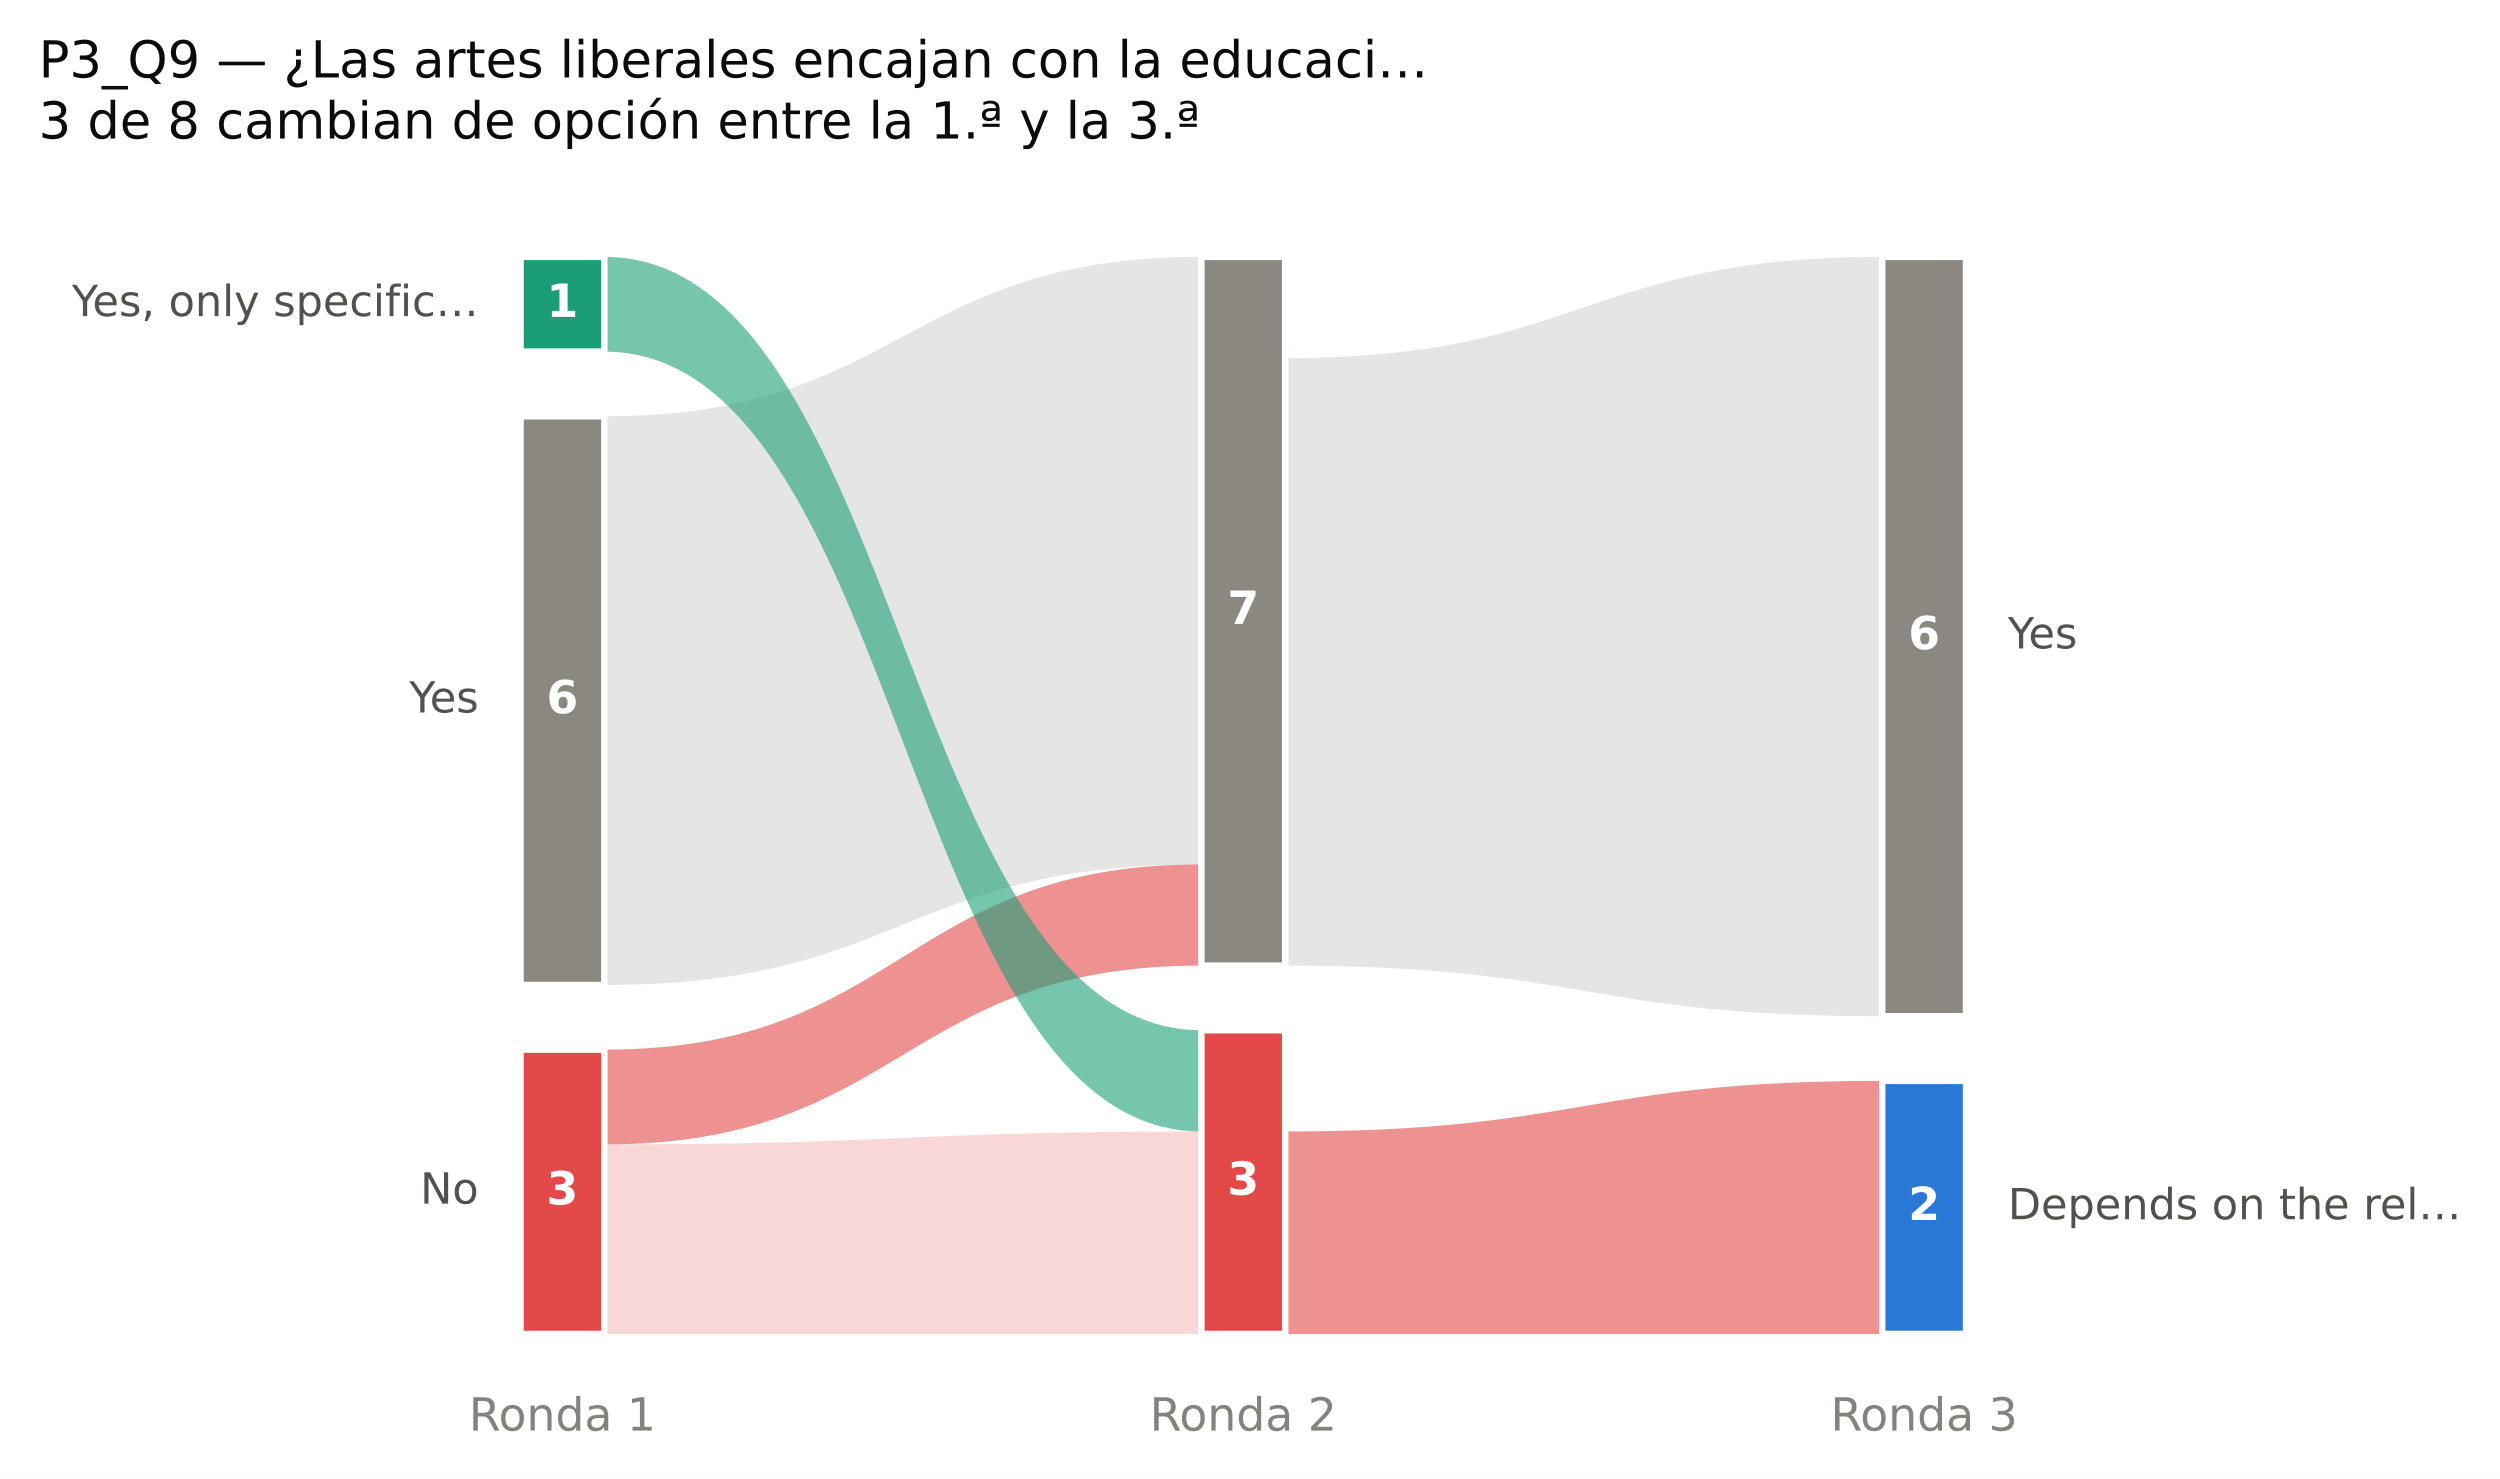
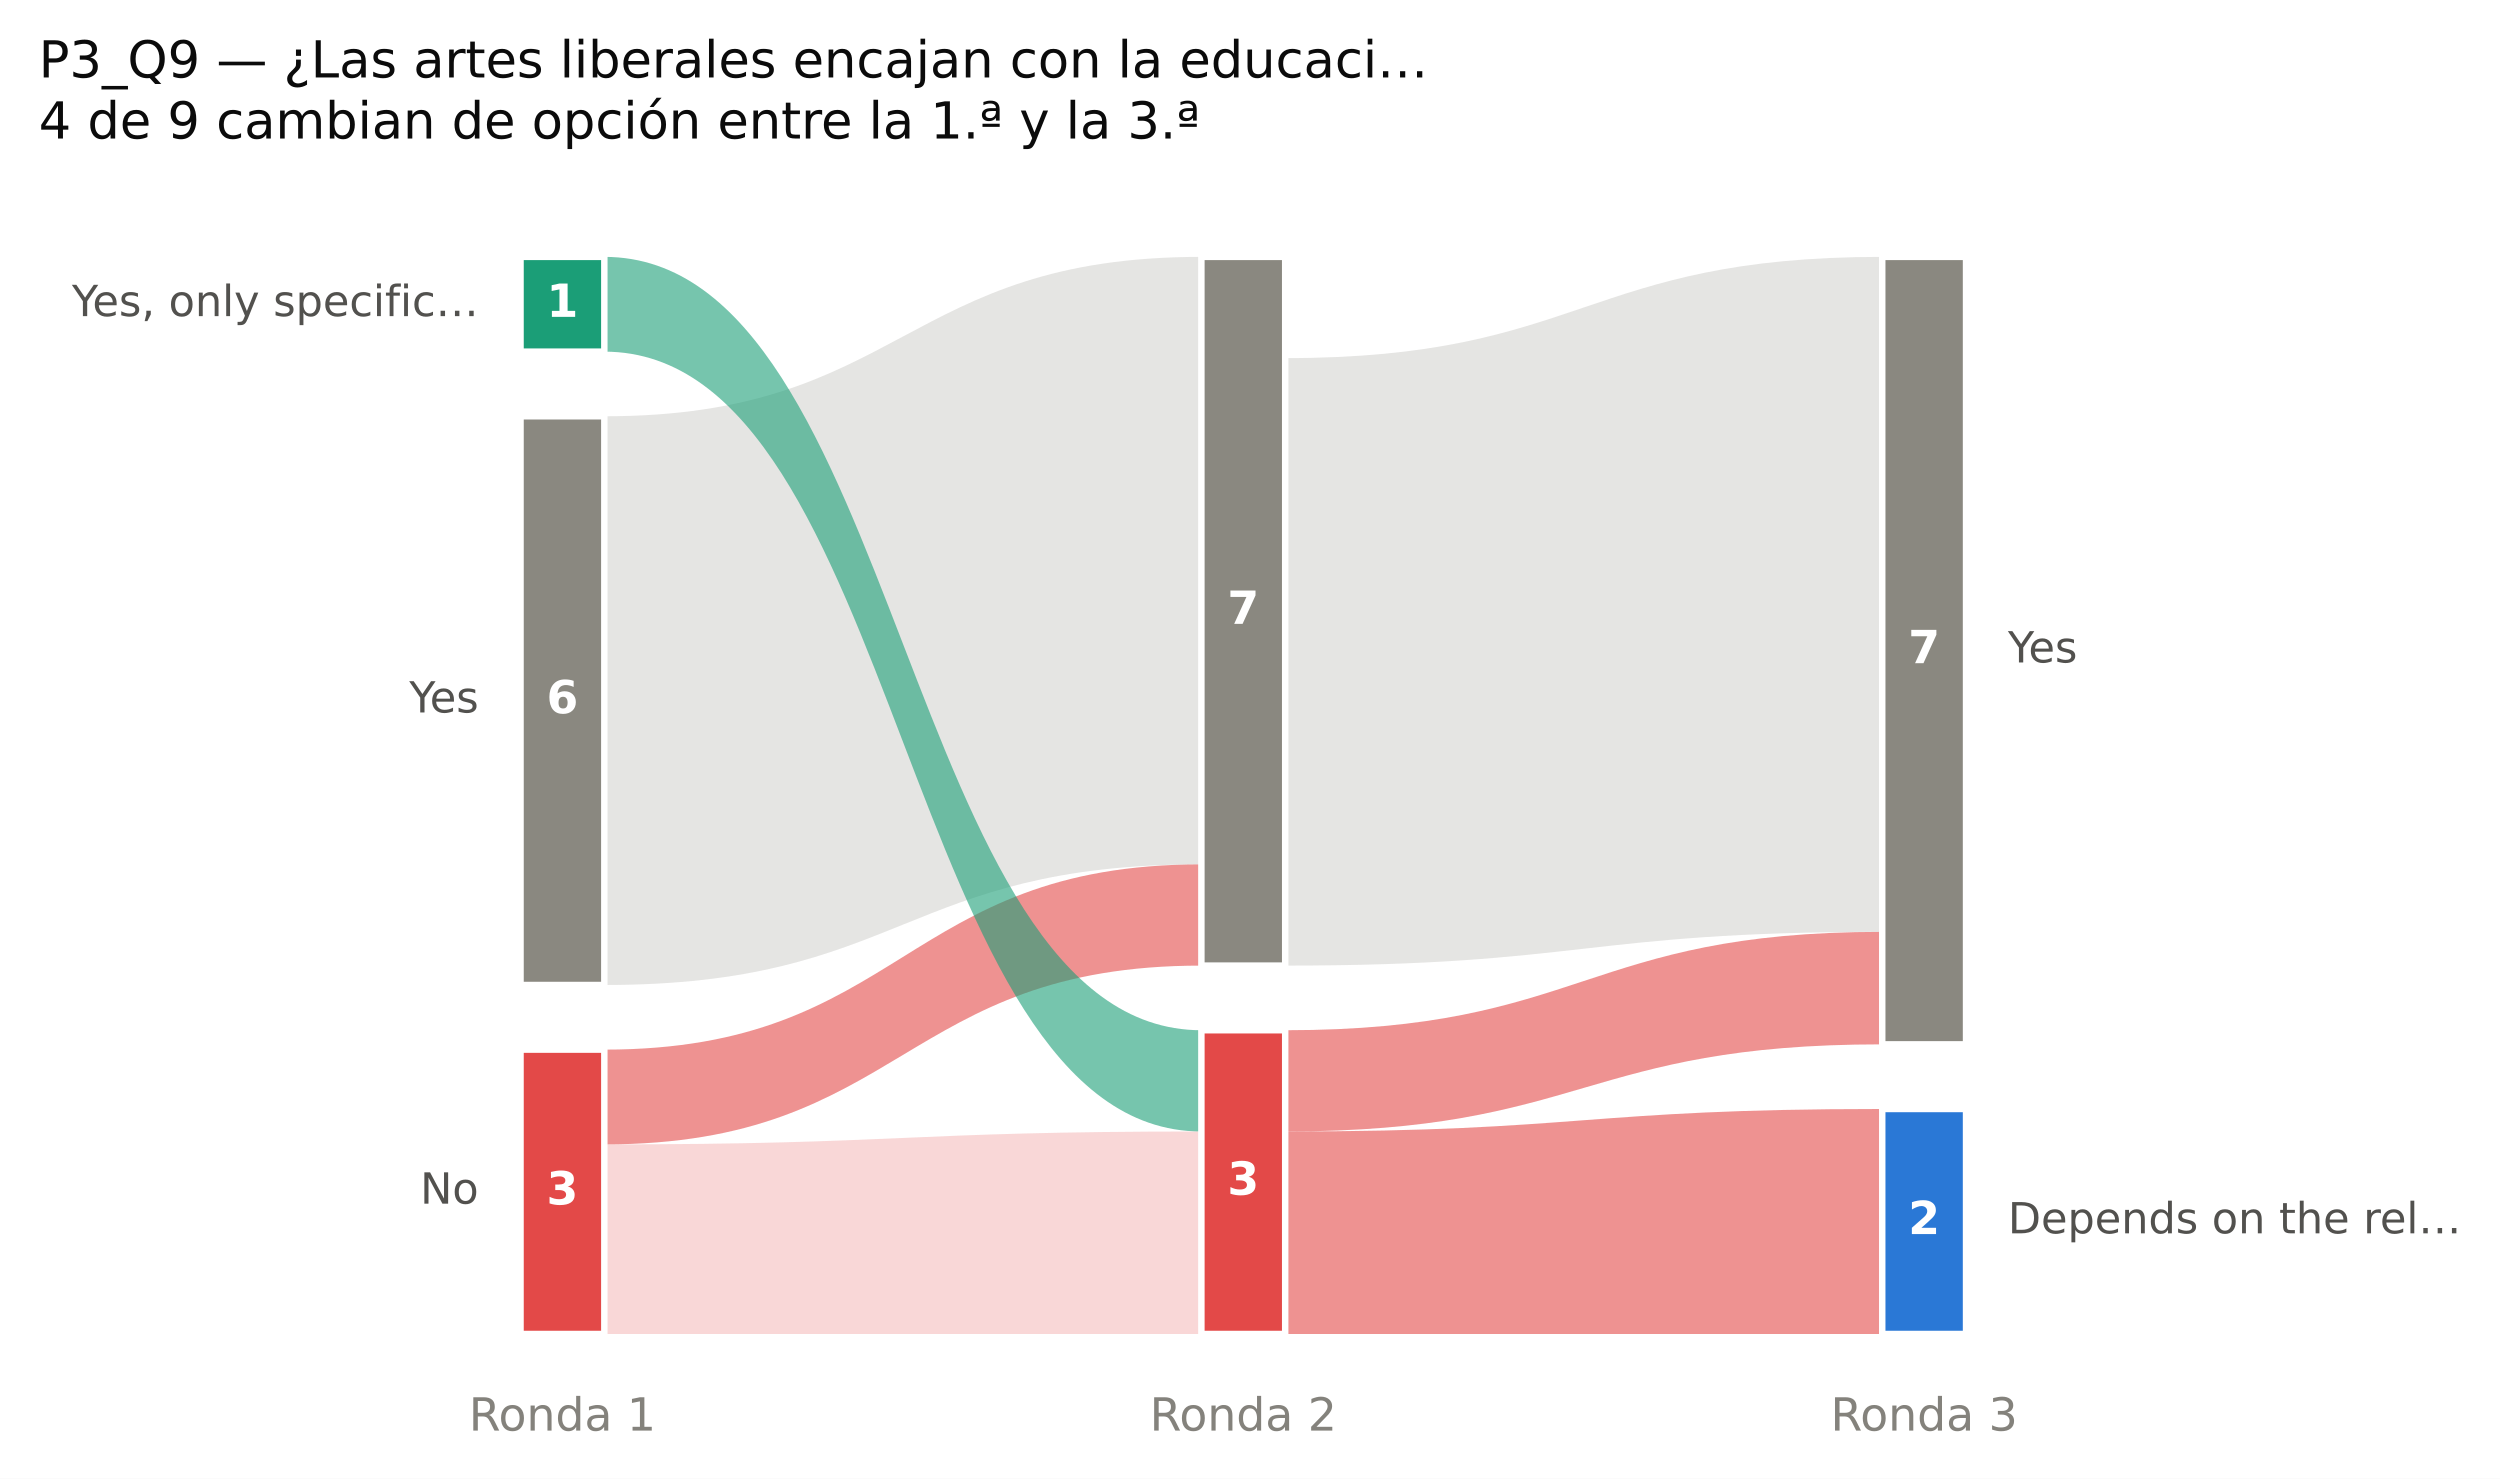
<svg xmlns="http://www.w3.org/2000/svg" width="465.259pt" height="275.203pt" viewBox="0 0 465.259 275.203" version="1.1">
  <defs>
    <style type="text/css">*{stroke-linejoin: round; stroke-linecap: butt}</style>
  </defs>
  <g id="figure_1">
    <g id="patch_1">
      <path d="M 0 275.203  L 465.259 275.203  L 465.259 0  L 0 0  z " style="fill: #ffffff" />
    </g>
    <g id="axes_1">
      <g id="patch_2">
        <path d="M 7.2 256.277  L 455.558 256.277  L 455.558 35.777  L 7.2 35.777  z " style="fill: #ffffff" />
      </g>
      <g id="patch_3">
-         <path d="M 112.467 248.258  C 168.024 248.258 168.024 248.258 223.582 248.258  L 223.582 210.573  C 168.024 210.573 168.024 212.978 112.467 212.978  z " clip-path="url(#pb9abba9072)" style="fill: #e34948; opacity: 0.22" />
+         <path d="M 112.467 248.258  C 168.024 248.258 168.024 248.258 223.582 248.258  L 223.582 210.573  C 168.024 210.573 168.024 212.978 112.467 212.978  z " clip-path="url(#p2c8963ee10)" style="fill: #e34948; opacity: 0.22" />
      </g>
      <g id="patch_4">
-         <path d="M 112.467 212.978  C 168.024 212.978 168.024 179.703 223.582 179.703  L 223.582 160.86  C 168.024 160.86 168.024 195.338 112.467 195.338  z " clip-path="url(#pb9abba9072)" style="fill: #e34948; opacity: 0.6" />
+         <path d="M 112.467 212.978  C 168.024 212.978 168.024 179.703 223.582 179.703  L 223.582 160.86  C 168.024 160.86 168.024 195.338 112.467 195.338  z " clip-path="url(#p2c8963ee10)" style="fill: #e34948; opacity: 0.6" />
      </g>
      <g id="patch_5">
-         <path d="M 112.467 183.311  C 168.024 183.311 168.024 160.86 223.582 160.86  L 223.582 47.804  C 168.024 47.804 168.024 77.471 112.467 77.471  z " clip-path="url(#pb9abba9072)" style="fill: #8a8880; opacity: 0.22" />
+         <path d="M 112.467 183.311  C 168.024 183.311 168.024 160.86 223.582 160.86  L 223.582 47.804  C 168.024 47.804 168.024 77.471 112.467 77.471  z " clip-path="url(#p2c8963ee10)" style="fill: #8a8880; opacity: 0.22" />
      </g>
      <g id="patch_6">
-         <path d="M 112.467 65.444  C 168.024 65.444 168.024 210.573 223.582 210.573  L 223.582 191.73  C 168.024 191.73 168.024 47.804 112.467 47.804  z " clip-path="url(#pb9abba9072)" style="fill: #1b9e77; opacity: 0.6" />
+         <path d="M 112.467 65.444  C 168.024 65.444 168.024 210.573 223.582 210.573  L 223.582 191.73  C 168.024 191.73 168.024 47.804 112.467 47.804  z " clip-path="url(#p2c8963ee10)" style="fill: #1b9e77; opacity: 0.6" />
      </g>
      <g id="patch_7">
-         <path d="M 239.177 248.258  C 294.734 248.258 294.734 248.258 350.291 248.258  L 350.291 201.152  C 294.734 201.152 294.734 210.573 239.177 210.573  z " clip-path="url(#pb9abba9072)" style="fill: #e34948; opacity: 0.6" />
+         <path d="M 239.177 248.258  C 294.734 248.258 294.734 248.258 350.291 248.258  L 350.291 206.386  C 294.734 206.386 294.734 210.573 239.177 210.573  z " clip-path="url(#p2c8963ee10)" style="fill: #e34948; opacity: 0.6" />
      </g>
      <g id="patch_8">
-         <path d="M 239.177 179.703  C 294.734 179.703 294.734 189.124 350.291 189.124  L 350.291 47.804  C 294.734 47.804 294.734 66.647 239.177 66.647  z " clip-path="url(#pb9abba9072)" style="fill: #8a8880; opacity: 0.22" />
+         <path d="M 239.177 210.573  C 294.734 210.573 294.734 194.358 350.291 194.358  L 350.291 173.422  C 294.734 173.422 294.734 191.73 239.177 191.73  z " clip-path="url(#p2c8963ee10)" style="fill: #e34948; opacity: 0.6" />
+       </g>
+       <g id="patch_9">
+         <path d="M 239.177 179.703  C 294.734 179.703 294.734 173.422 350.291 173.422  L 350.291 47.804  C 294.734 47.804 294.734 66.647 239.177 66.647  z " clip-path="url(#p2c8963ee10)" style="fill: #8a8880; opacity: 0.22" />
      </g>
      <g id="matplotlib.axis_1">
        <g id="xtick_1">
          <g id="line2d_1" />
          <g id="text_1">
            <text style="font-size: 8.5px; font-family: 'DejaVu Sans', 'Helvetica', 'Arial', sans-serif; text-anchor: middle; fill: #84827c" x="104.669" y="266.235" transform="rotate(-0 104.6691 266.2353)">Ronda 1</text>
          </g>
        </g>
        <g id="xtick_2">
          <g id="line2d_2" />
          <g id="text_2">
            <text style="font-size: 8.5px; font-family: 'DejaVu Sans', 'Helvetica', 'Arial', sans-serif; text-anchor: middle; fill: #84827c" x="231.379" y="266.235" transform="rotate(-0 231.379 266.2353)">Ronda 2</text>
          </g>
        </g>
        <g id="xtick_3">
          <g id="line2d_3" />
          <g id="text_3">
            <text style="font-size: 8.5px; font-family: 'DejaVu Sans', 'Helvetica', 'Arial', sans-serif; text-anchor: middle; fill: #84827c" x="358.089" y="266.235" transform="rotate(-0 358.0889 266.2353)">Ronda 3</text>
          </g>
        </g>
      </g>
      <g id="matplotlib.axis_2" />
-       <g id="patch_9">
-         <path d="M 96.872 248.258  L 112.467 248.258  L 112.467 195.338  L 96.872 195.338  z " clip-path="url(#pb9abba9072)" style="fill: #e34948; stroke: #ffffff; stroke-width: 1.2; stroke-linejoin: miter" />
-       </g>
      <g id="patch_10">
-         <path d="M 96.872 183.311  L 112.467 183.311  L 112.467 77.471  L 96.872 77.471  z " clip-path="url(#pb9abba9072)" style="fill: #8a8880; stroke: #ffffff; stroke-width: 1.2; stroke-linejoin: miter" />
+         <path d="M 96.872 248.258  L 112.467 248.258  L 112.467 195.338  L 96.872 195.338  z " clip-path="url(#p2c8963ee10)" style="fill: #e34948; stroke: #ffffff; stroke-width: 1.2; stroke-linejoin: miter" />
      </g>
      <g id="patch_11">
-         <path d="M 96.872 65.444  L 112.467 65.444  L 112.467 47.804  L 96.872 47.804  z " clip-path="url(#pb9abba9072)" style="fill: #1b9e77; stroke: #ffffff; stroke-width: 1.2; stroke-linejoin: miter" />
+         <path d="M 96.872 183.311  L 112.467 183.311  L 112.467 77.471  L 96.872 77.471  z " clip-path="url(#p2c8963ee10)" style="fill: #8a8880; stroke: #ffffff; stroke-width: 1.2; stroke-linejoin: miter" />
      </g>
      <g id="patch_12">
-         <path d="M 223.582 248.258  L 239.177 248.258  L 239.177 191.73  L 223.582 191.73  z " clip-path="url(#pb9abba9072)" style="fill: #e34948; stroke: #ffffff; stroke-width: 1.2; stroke-linejoin: miter" />
+         <path d="M 96.872 65.444  L 112.467 65.444  L 112.467 47.804  L 96.872 47.804  z " clip-path="url(#p2c8963ee10)" style="fill: #1b9e77; stroke: #ffffff; stroke-width: 1.2; stroke-linejoin: miter" />
      </g>
      <g id="patch_13">
-         <path d="M 223.582 179.703  L 239.177 179.703  L 239.177 47.804  L 223.582 47.804  z " clip-path="url(#pb9abba9072)" style="fill: #8a8880; stroke: #ffffff; stroke-width: 1.2; stroke-linejoin: miter" />
+         <path d="M 223.582 248.258  L 239.177 248.258  L 239.177 191.73  L 223.582 191.73  z " clip-path="url(#p2c8963ee10)" style="fill: #e34948; stroke: #ffffff; stroke-width: 1.2; stroke-linejoin: miter" />
      </g>
      <g id="patch_14">
-         <path d="M 350.291 248.258  L 365.886 248.258  L 365.886 201.152  L 350.291 201.152  z " clip-path="url(#pb9abba9072)" style="fill: #2a78d6; stroke: #ffffff; stroke-width: 1.2; stroke-linejoin: miter" />
+         <path d="M 223.582 179.703  L 239.177 179.703  L 239.177 47.804  L 223.582 47.804  z " clip-path="url(#p2c8963ee10)" style="fill: #8a8880; stroke: #ffffff; stroke-width: 1.2; stroke-linejoin: miter" />
      </g>
      <g id="patch_15">
-         <path d="M 350.291 189.124  L 365.886 189.124  L 365.886 47.804  L 350.291 47.804  z " clip-path="url(#pb9abba9072)" style="fill: #8a8880; stroke: #ffffff; stroke-width: 1.2; stroke-linejoin: miter" />
+         <path d="M 350.291 248.258  L 365.886 248.258  L 365.886 206.386  L 350.291 206.386  z " clip-path="url(#p2c8963ee10)" style="fill: #2a78d6; stroke: #ffffff; stroke-width: 1.2; stroke-linejoin: miter" />
+       </g>
+       <g id="patch_16">
+         <path d="M 350.291 194.358  L 365.886 194.358  L 365.886 47.804  L 350.291 47.804  z " clip-path="url(#p2c8963ee10)" style="fill: #8a8880; stroke: #ffffff; stroke-width: 1.2; stroke-linejoin: miter" />
      </g>
      <g id="text_4">
        <text style="font-size: 9.5px; font-family: 'DejaVu Sans', 'Helvetica', 'Arial', sans-serif; fill: #0b0b0b" transform="translate(7.2 14.41852)">P3_Q9 — ¿Las artes liberales encajan con la educaci…</text>
-         <text style="font-size: 9.5px; font-family: 'DejaVu Sans', 'Helvetica', 'Arial', sans-serif; fill: #0b0b0b" transform="translate(7.2 25.77666)">3 de 8 cambian de opción entre la 1.ª y la 3.ª</text>
+         <text style="font-size: 9.5px; font-family: 'DejaVu Sans', 'Helvetica', 'Arial', sans-serif; fill: #0b0b0b" transform="translate(7.2 25.77666)">4 de 9 cambian de opción entre la 1.ª y la 3.ª</text>
      </g>
      <g id="text_5">
        <text style="font-weight: 700; font-size: 8.5px; font-family: 'DejaVu Sans', 'Helvetica', 'Arial', sans-serif; text-anchor: middle; fill: #ffffff" x="104.669" y="224.144" transform="rotate(-0 104.6691 224.1439)">3</text>
      </g>
      <g id="text_6">
        <text style="font-size: 8px; font-family: 'DejaVu Sans', 'Helvetica', 'Arial', sans-serif; text-anchor: end; fill: #52514e" x="89.074" y="224.006" transform="rotate(-0 89.07408 224.006)">No</text>
      </g>
      <g id="text_7">
        <text style="font-weight: 700; font-size: 8.5px; font-family: 'DejaVu Sans', 'Helvetica', 'Arial', sans-serif; text-anchor: middle; fill: #ffffff" x="104.669" y="132.737" transform="rotate(-0 104.6691 132.7367)">6</text>
      </g>
      <g id="text_8">
        <text style="font-size: 8px; font-family: 'DejaVu Sans', 'Helvetica', 'Arial', sans-serif; text-anchor: end; fill: #52514e" x="89.074" y="132.599" transform="rotate(-0 89.07408 132.5987)">Yes</text>
      </g>
      <g id="text_9">
        <text style="font-weight: 700; font-size: 8.5px; font-family: 'DejaVu Sans', 'Helvetica', 'Arial', sans-serif; text-anchor: middle; fill: #ffffff" x="104.669" y="58.969" transform="rotate(-0 104.6691 58.9694)">1</text>
      </g>
      <g id="text_10">
        <text style="font-size: 8px; font-family: 'DejaVu Sans', 'Helvetica', 'Arial', sans-serif; text-anchor: end; fill: #52514e" x="89.074" y="58.831" transform="rotate(-0 89.07408 58.83143)">Yes, only specific…</text>
      </g>
      <g id="text_11">
        <text style="font-weight: 700; font-size: 8.5px; font-family: 'DejaVu Sans', 'Helvetica', 'Arial', sans-serif; text-anchor: middle; fill: #ffffff" x="231.379" y="222.34" transform="rotate(-0 231.379 222.3399)">3</text>
      </g>
      <g id="text_12">
        <text style="font-weight: 700; font-size: 8.5px; font-family: 'DejaVu Sans', 'Helvetica', 'Arial', sans-serif; text-anchor: middle; fill: #ffffff" x="231.379" y="116.099" transform="rotate(-0 231.379 116.0989)">7</text>
      </g>
      <g id="text_13">
-         <text style="font-weight: 700; font-size: 8.5px; font-family: 'DejaVu Sans', 'Helvetica', 'Arial', sans-serif; text-anchor: middle; fill: #ffffff" x="358.089" y="227.051" transform="rotate(-0 358.0889 227.0505)">2</text>
+         <text style="font-weight: 700; font-size: 8.5px; font-family: 'DejaVu Sans', 'Helvetica', 'Arial', sans-serif; text-anchor: middle; fill: #ffffff" x="358.089" y="229.668" transform="rotate(-0 358.0889 229.6676)">2</text>
      </g>
      <g id="text_14">
-         <text style="font-size: 8px; font-family: 'DejaVu Sans', 'Helvetica', 'Arial', sans-serif; text-anchor: start; fill: #52514e" x="373.684" y="226.913" transform="rotate(-0 373.684 226.9126)">Depends on the rel…</text>
+         <text style="font-size: 8px; font-family: 'DejaVu Sans', 'Helvetica', 'Arial', sans-serif; text-anchor: start; fill: #52514e" x="373.684" y="229.53" transform="rotate(-0 373.684 229.5296)">Depends on the rel…</text>
      </g>
      <g id="text_15">
-         <text style="font-weight: 700; font-size: 8.5px; font-family: 'DejaVu Sans', 'Helvetica', 'Arial', sans-serif; text-anchor: middle; fill: #ffffff" x="358.089" y="120.81" transform="rotate(-0 358.0889 120.8096)">6</text>
+         <text style="font-weight: 700; font-size: 8.5px; font-family: 'DejaVu Sans', 'Helvetica', 'Arial', sans-serif; text-anchor: middle; fill: #ffffff" x="358.089" y="123.427" transform="rotate(-0 358.0889 123.4267)">7</text>
      </g>
      <g id="text_16">
-         <text style="font-size: 8px; font-family: 'DejaVu Sans', 'Helvetica', 'Arial', sans-serif; text-anchor: start; fill: #52514e" x="373.684" y="120.672" transform="rotate(-0 373.684 120.6717)">Yes</text>
+         <text style="font-size: 8px; font-family: 'DejaVu Sans', 'Helvetica', 'Arial', sans-serif; text-anchor: start; fill: #52514e" x="373.684" y="123.289" transform="rotate(-0 373.684 123.2887)">Yes</text>
      </g>
    </g>
  </g>
  <defs>
-     <clipPath id="pb9abba9072">
+     <clipPath id="p2c8963ee10">
      <rect x="7.2" y="35.777" width="448.358" height="220.5" />
    </clipPath>
  </defs>
</svg>
